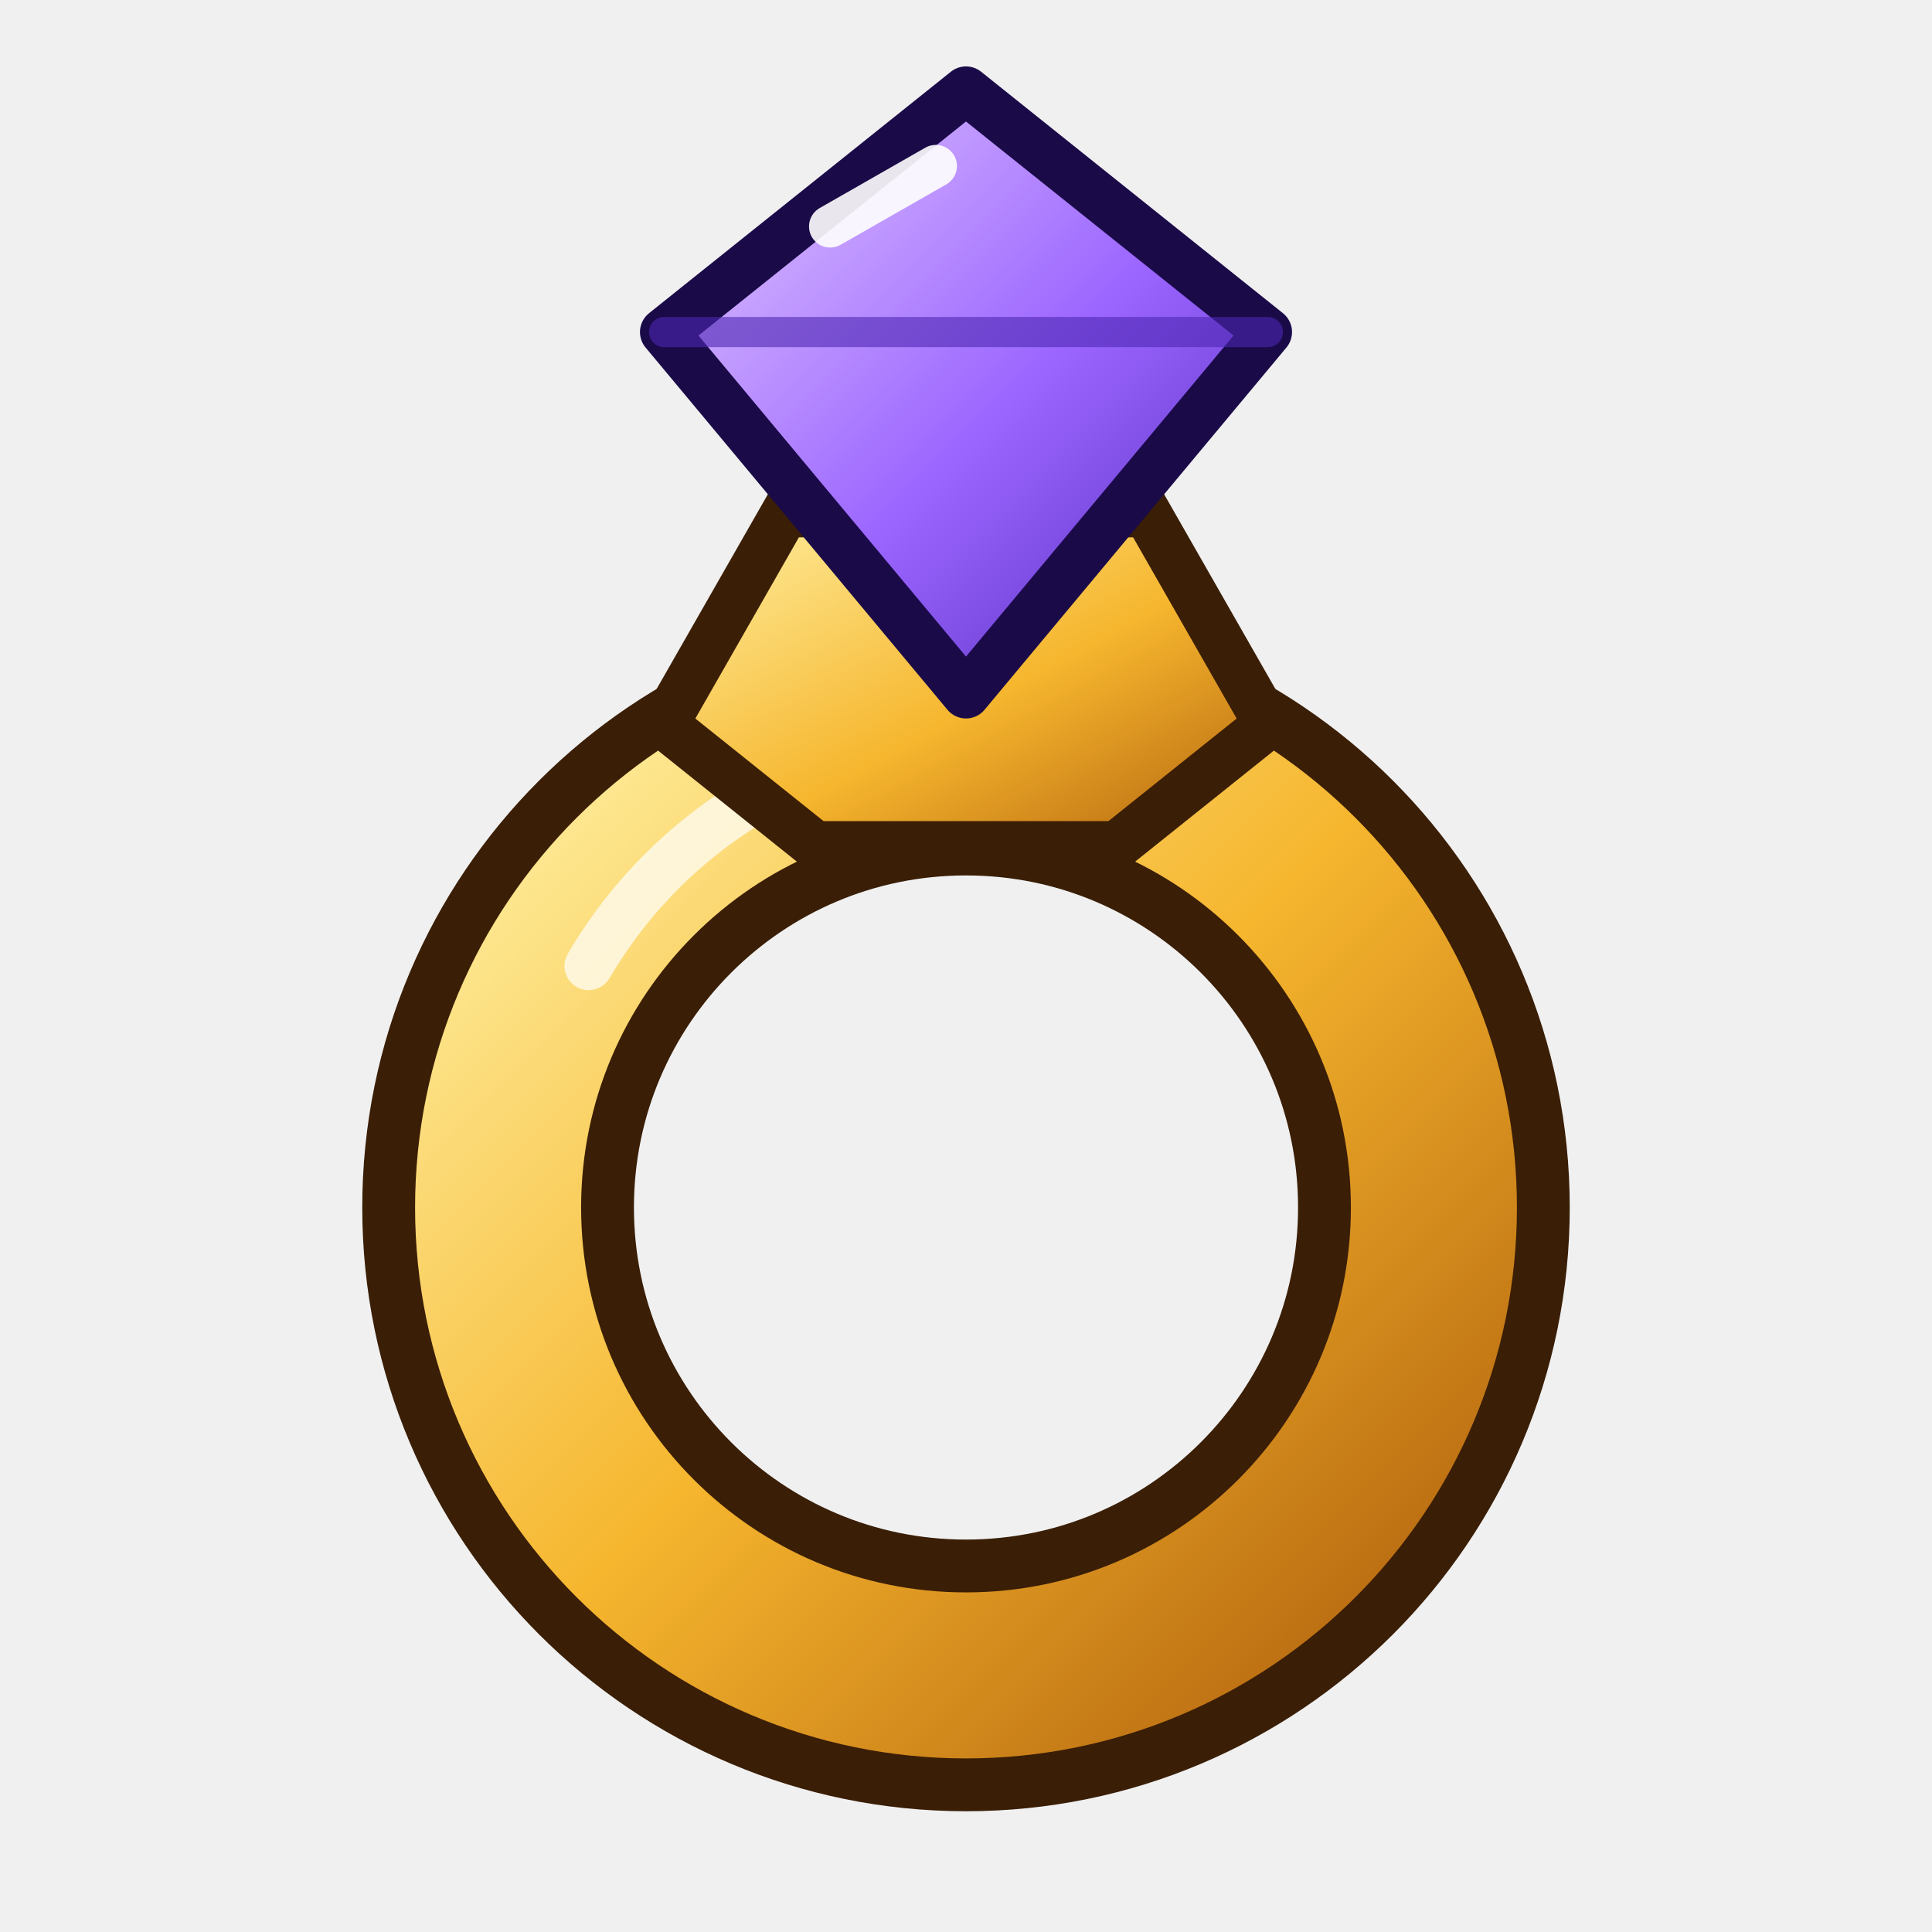
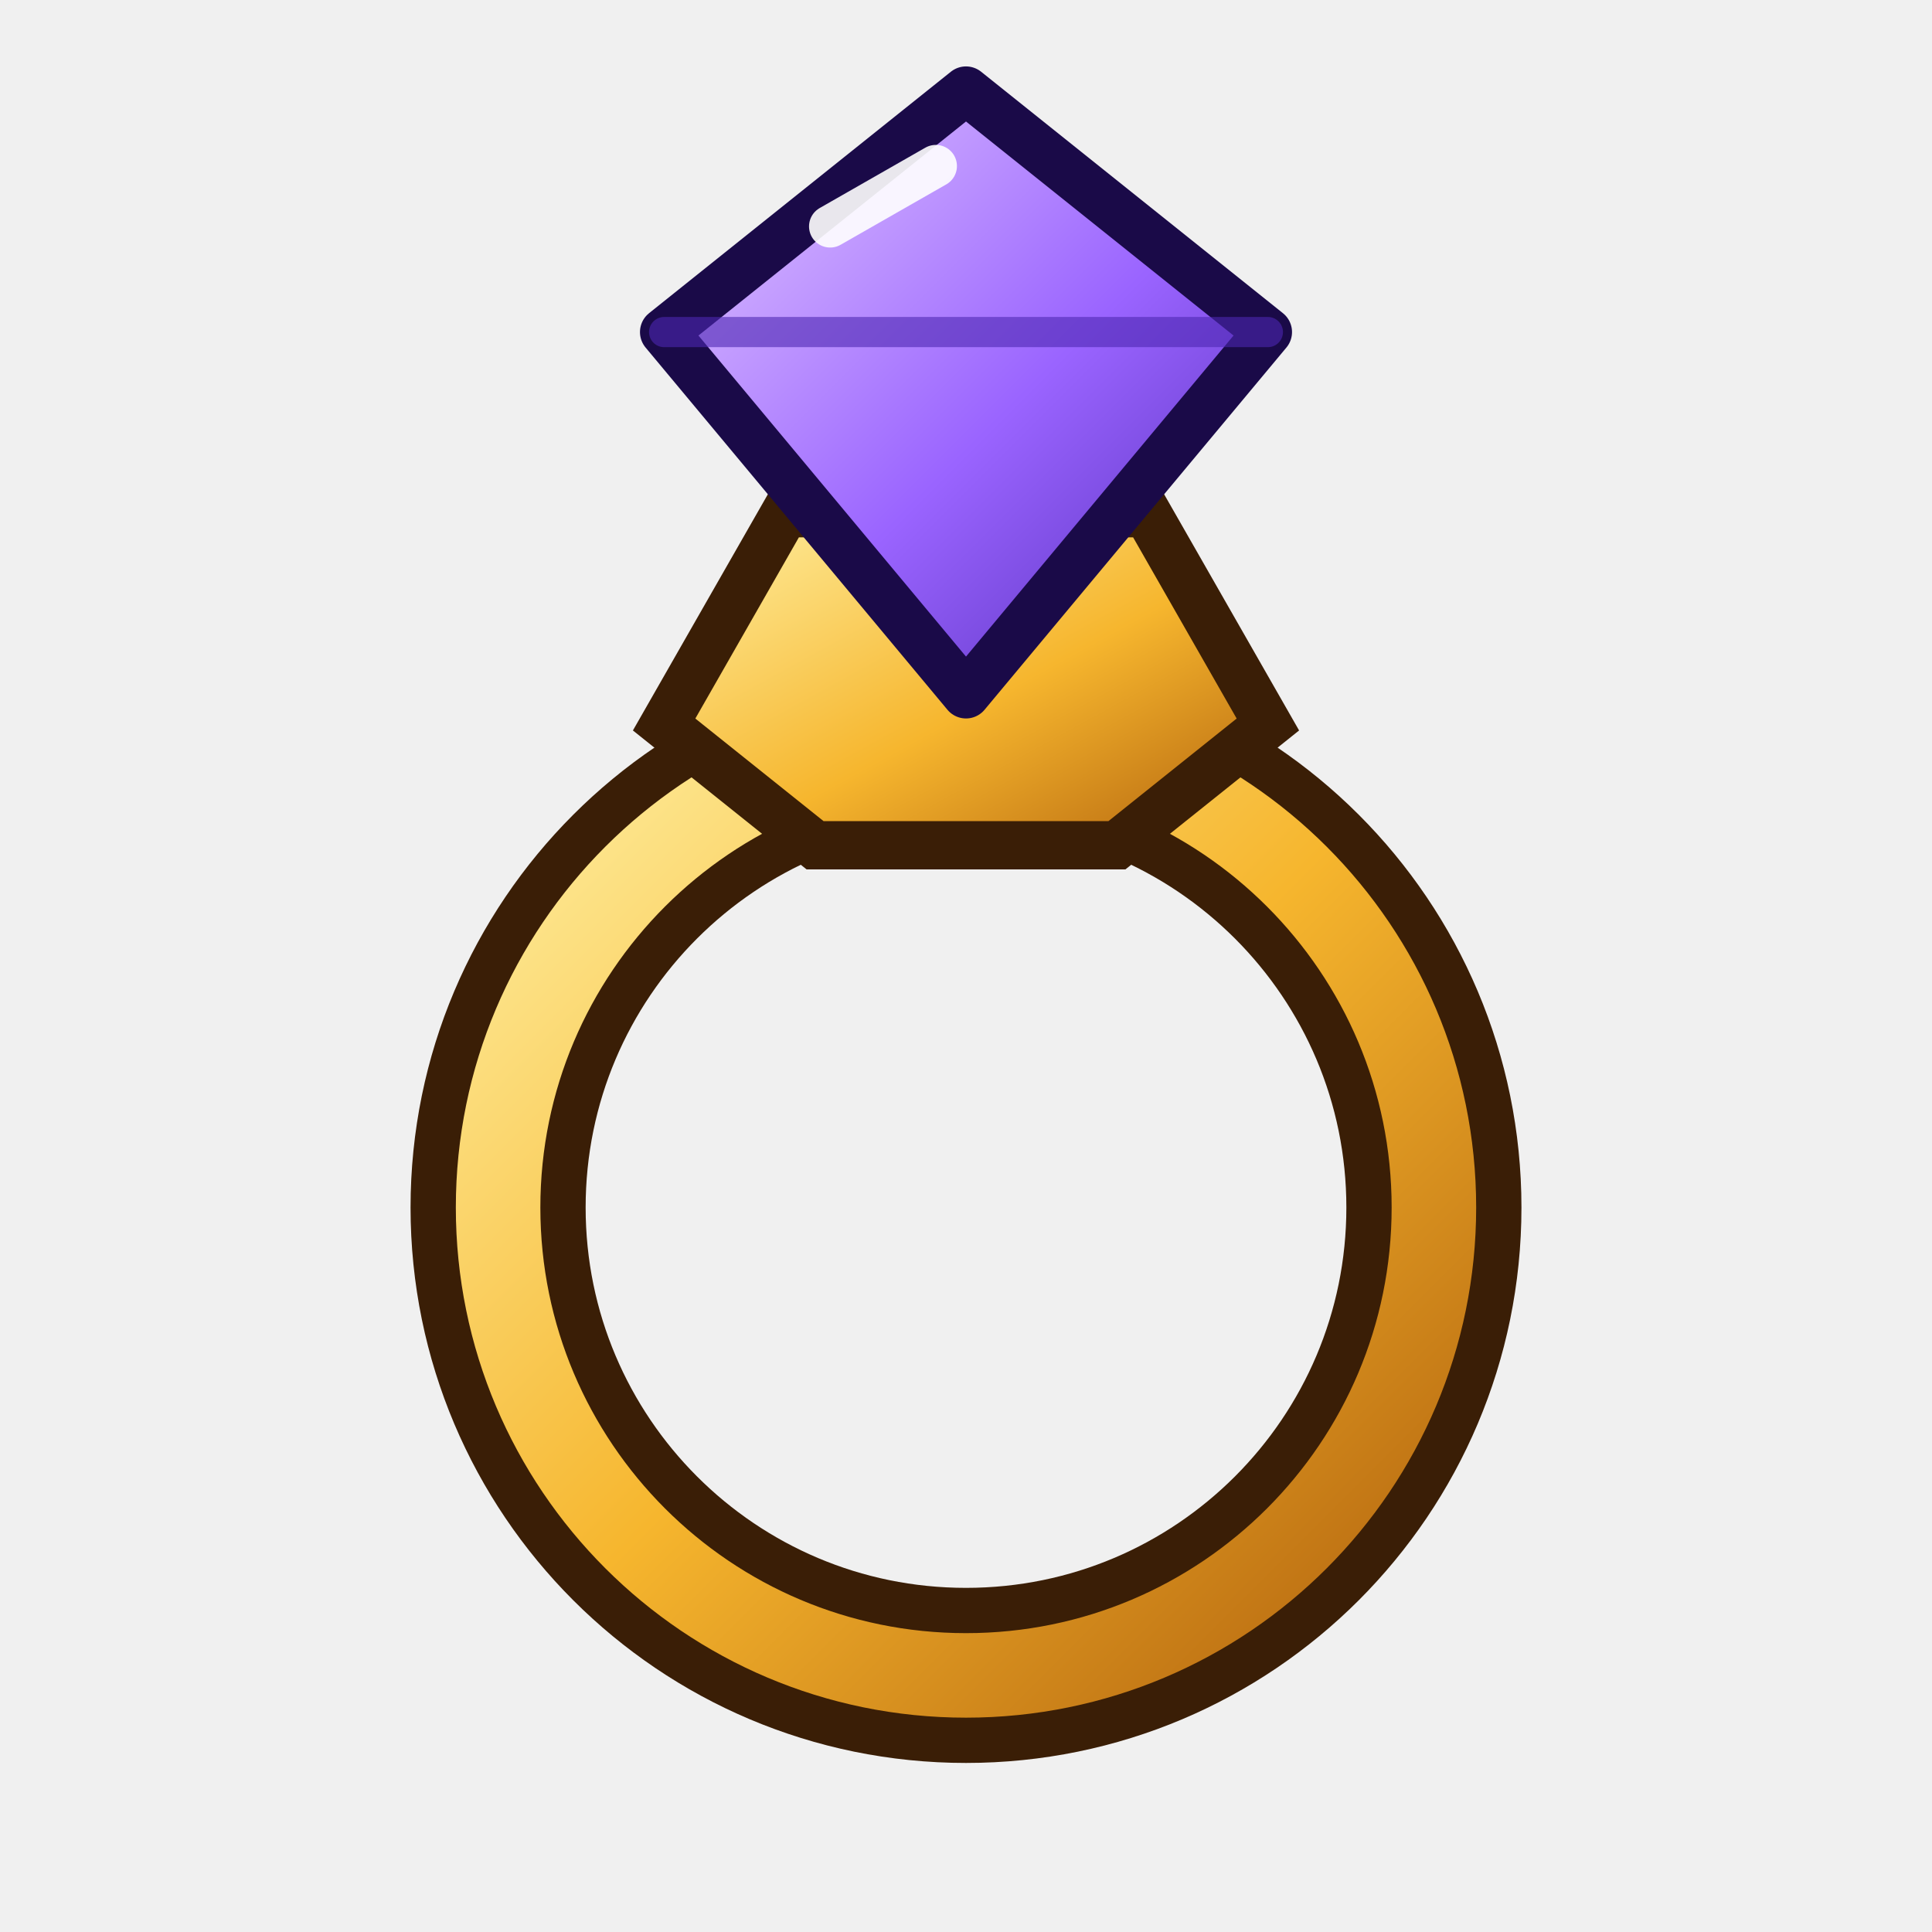
<svg xmlns="http://www.w3.org/2000/svg" data-generated="modern_icons.py" viewBox="0 0 64 64">
  <defs>
    <linearGradient id="g1" gradientUnits="userSpaceOnUse" x1="16" y1="24" x2="48" y2="56">
      <stop offset="0" stop-color="#fff2a6" />
      <stop offset=".5" stop-color="#f6b62e" />
      <stop offset="1" stop-color="#b0600c" />
    </linearGradient>
    <linearGradient id="g2" x1="0.0" y1="0.0" x2="1.0" y2="1.0">
      <stop offset="0" stop-color="#fff2a6" />
      <stop offset=".55" stop-color="#f6b62e" />
      <stop offset="1" stop-color="#b0600c" />
    </linearGradient>
    <linearGradient id="g3" x1="0.0" y1="0.0" x2="1.0" y2="1.0">
      <stop offset="0" stop-color="#e8d0ff" />
      <stop offset=".55" stop-color="#9a64ff" />
      <stop offset="1" stop-color="#4c26b2" />
    </linearGradient>
  </defs>
-   <circle cx="32" cy="40" r="15.5" fill="none" stroke="#3a1e06" stroke-width="9.0" />
-   <circle cx="32" cy="40" r="15.5" fill="none" stroke="url(#g1)" stroke-width="5.5" />
-   <path d="M19.5 32 A15.5 15.5 0 0 1 29.5 24.7" fill="none" stroke="#fff" stroke-width="1.6" stroke-linecap="round" opacity=".7" />
+   <circle cx="32" cy="40" r="15.5" fill="none" stroke="#3a1e06" stroke-width="5.8" />
+   <circle cx="32" cy="40" r="15.5" fill="none" stroke="url(#g1)" stroke-width="2.8" />
  <path d="M22 24 L26 17 L38 17 L42 24 L37 28 L27 28 Z" fill="url(#g2)" stroke="#3a1e06" stroke-width="1.6" />
  <path d="M32 3 L42 11 L32 23 L22 11 Z" fill="url(#g3)" stroke="#1a0a48" stroke-width="1.6" stroke-linejoin="round" stroke-linecap="round" />
  <path d="M22 11 L42 11" fill="none" stroke="#4c26b2" stroke-width="1" stroke-linecap="round" stroke-linejoin="round" opacity="0.6" />
  <path d="M27.5 7.5 L31 5.5" fill="none" stroke="#ffffff" stroke-width="1.4" stroke-linecap="round" stroke-linejoin="round" opacity="0.9" />
</svg>
